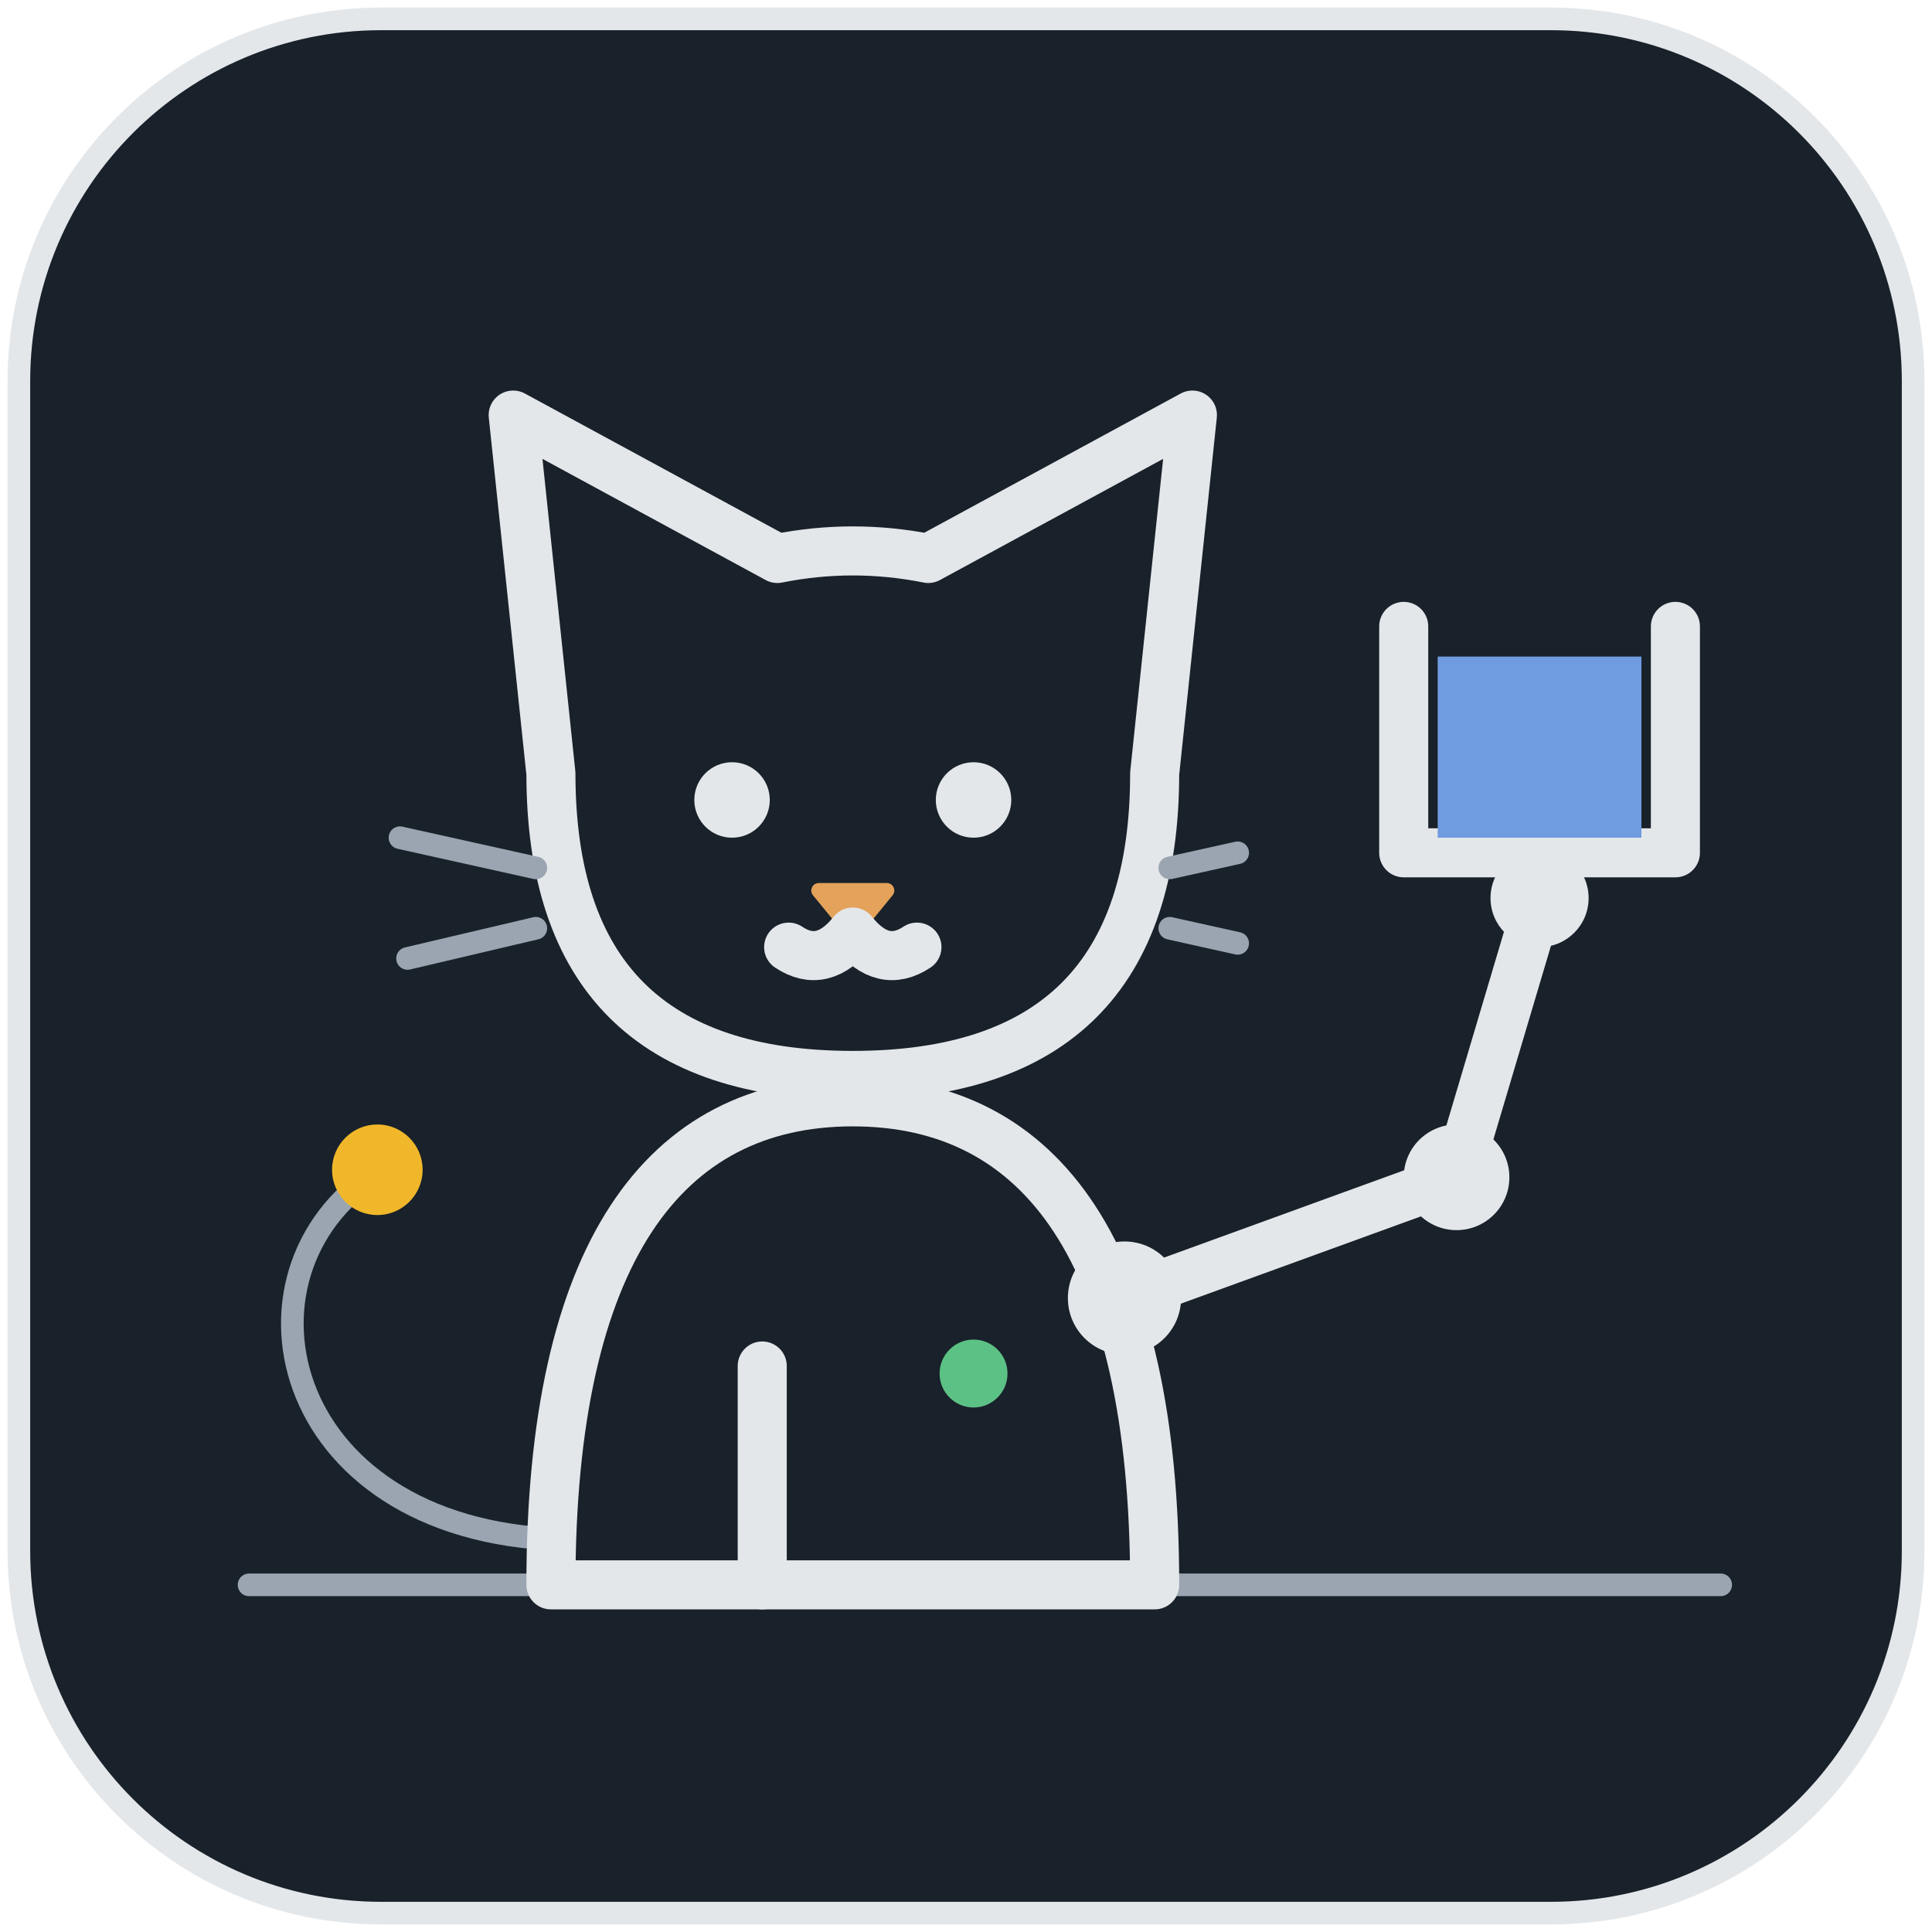
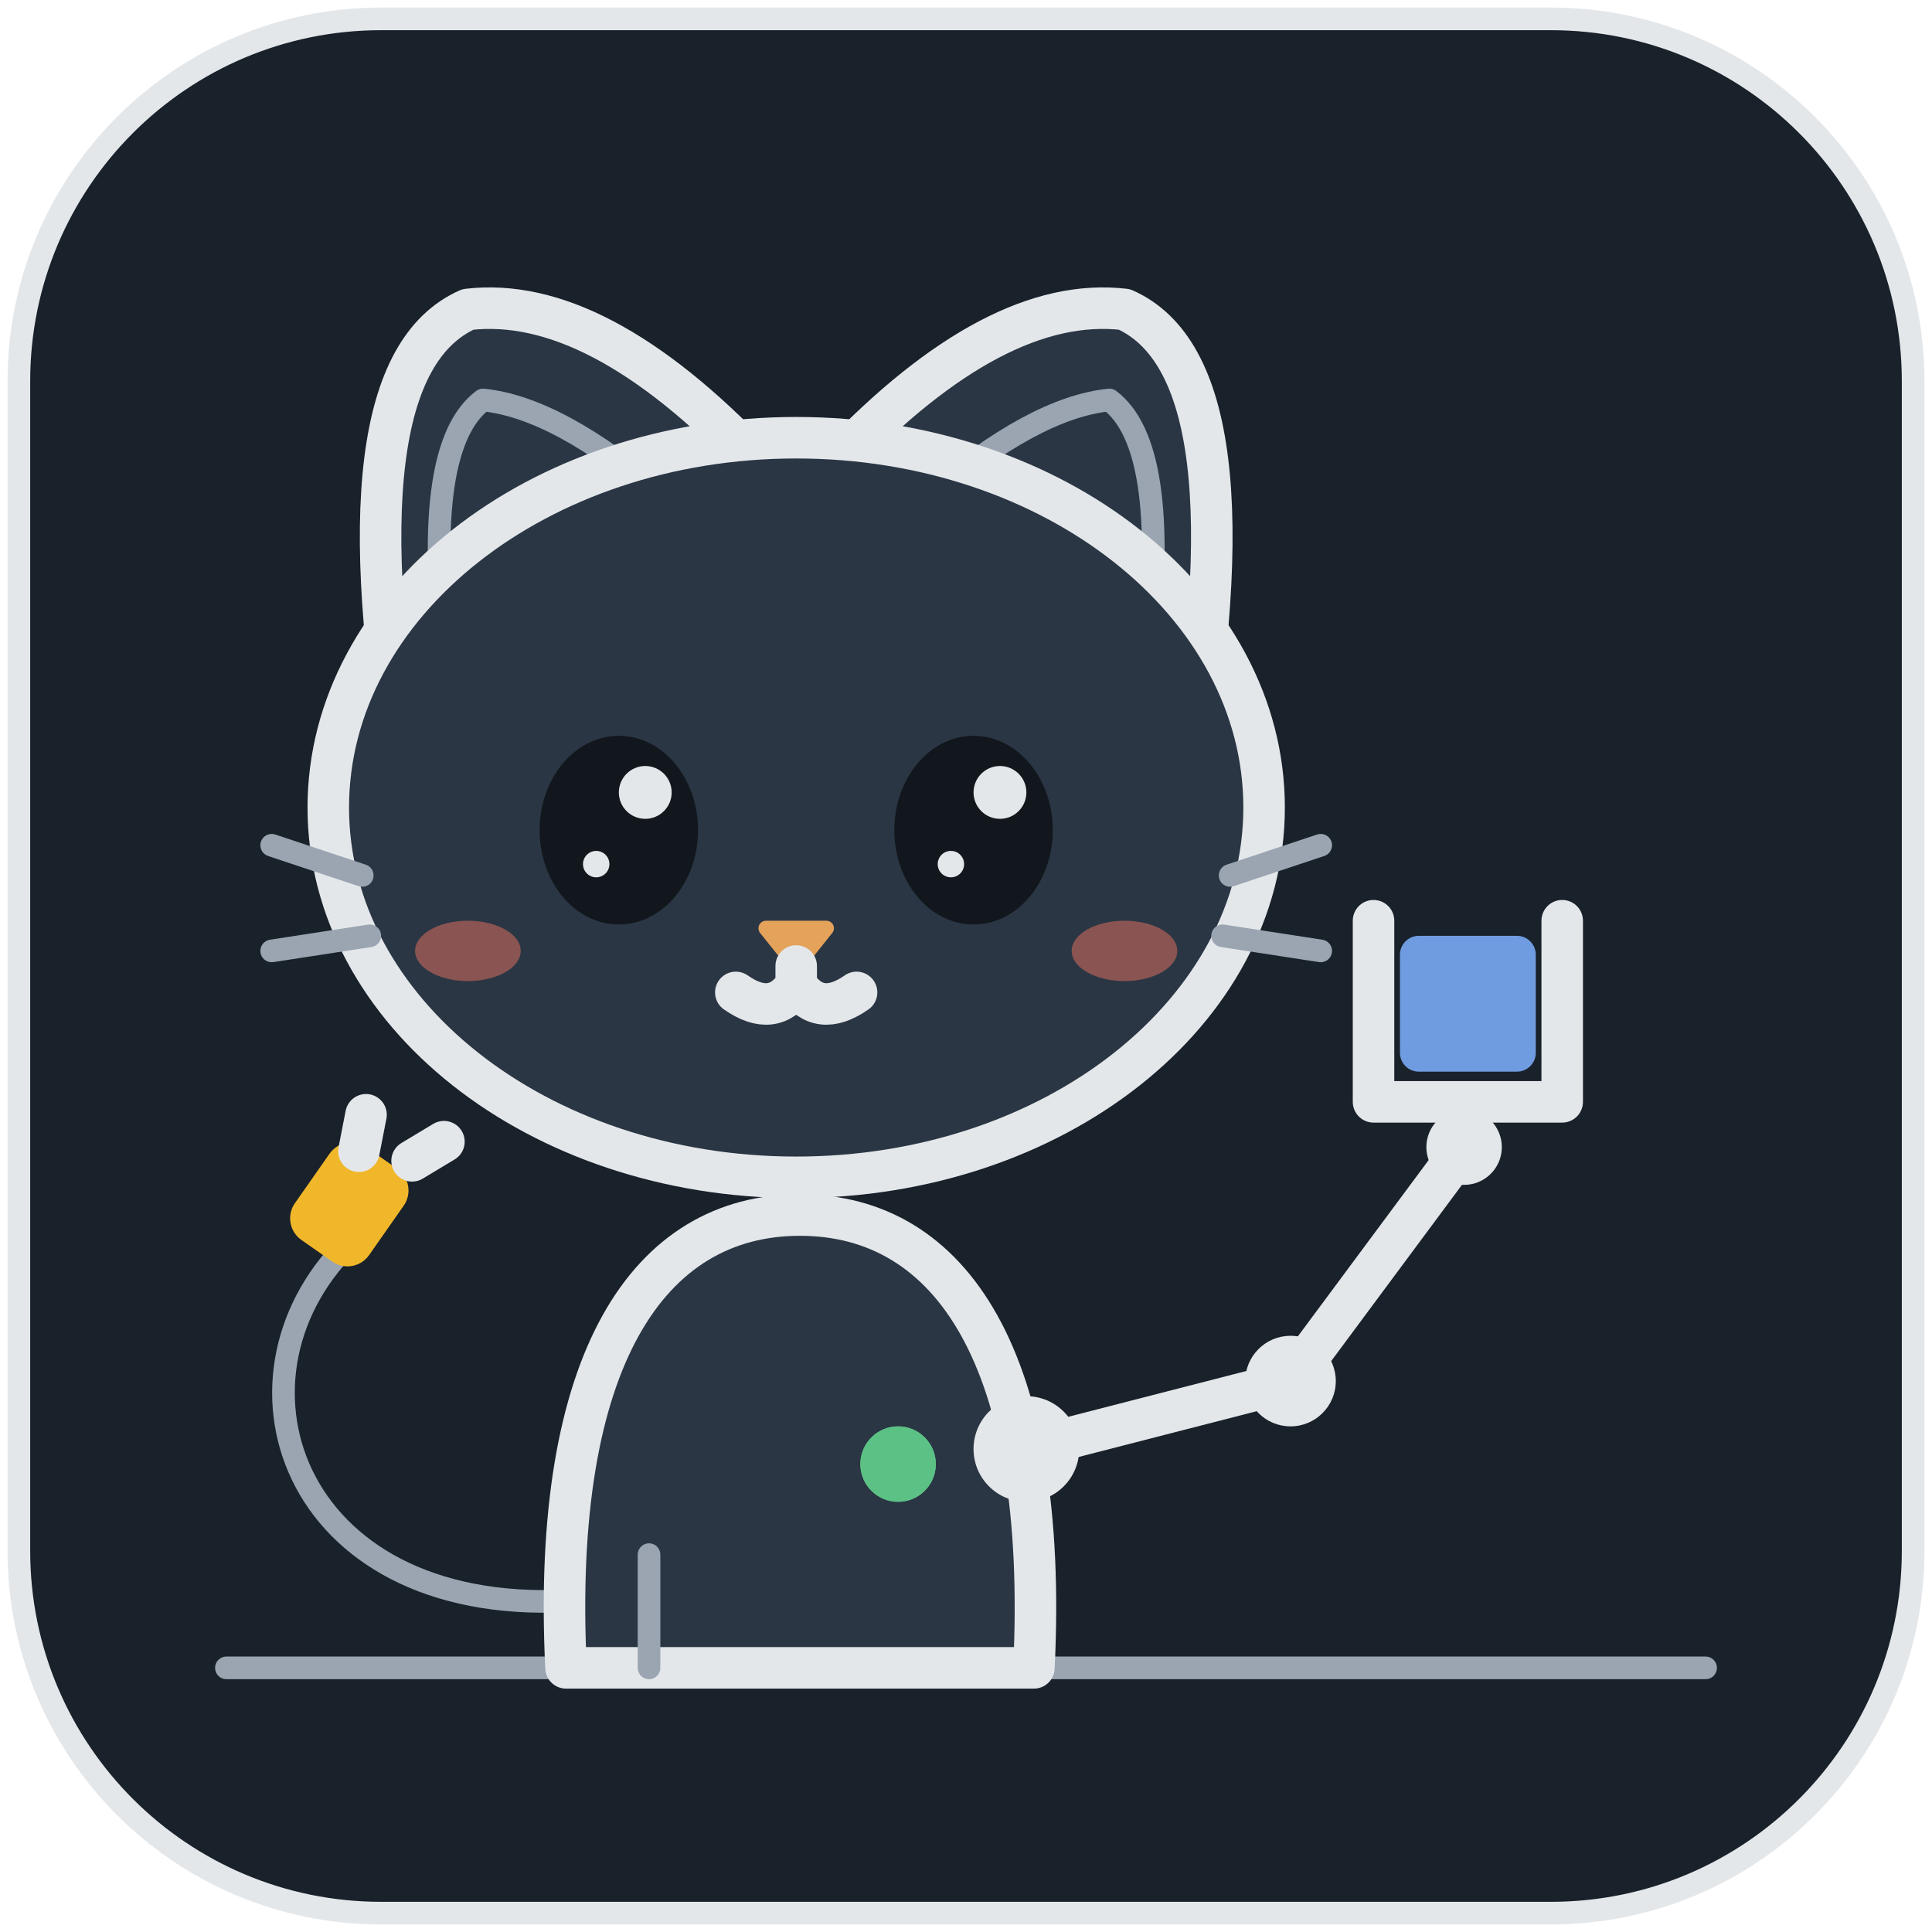
- <svg xmlns="http://www.w3.org/2000/svg" width="512" height="512" viewBox="0 0 512 512" role="img" aria-label="OpenFabric logo: a kitten with a robotic arm holding a blue square piece">
+ <svg xmlns="http://www.w3.org/2000/svg" width="512" height="512" viewBox="0 0 512 512" role="img" aria-label="OpenFabric logo: a cute kitten with a robotic arm holding a blue square piece">
  <style>
-     .ln{stroke:#e4e7ea;stroke-width:13;fill:none;stroke-linecap:round;stroke-linejoin:round}
+     .ln{stroke:#e4e7ea;stroke-width:11;fill:none;stroke-linecap:round;stroke-linejoin:round}
    .soft{stroke:#9aa5b1;stroke-width:6;fill:none;stroke-linecap:round;stroke-linejoin:round}
-     .plate{fill:#19212a}
+     .fur{fill:#2a3644}
    .ink{fill:#e4e7ea}
+     @media (prefers-reduced-motion:no-preference){
+       /* every period divides 4 s, so the drawing loops seamlessly */
+       .blink{transform-box:fill-box;transform-origin:center;animation:blink 4s linear infinite}
+       .arm{transform-origin:272px 384px;animation:lift 4s ease-in-out infinite}
+       .fore{transform-origin:342px 366px;animation:bend 4s ease-in-out infinite}
+       .tail{transform-origin:152px 418px;animation:sway 2s ease-in-out infinite}
+       .halo{transform-box:fill-box;transform-origin:center;animation:pulse 2s ease-in-out infinite}
+     }
+     @keyframes blink{0%,45%,55%,100%{transform:scaleY(1)}48%,52%{transform:scaleY(.1)}}
+     @keyframes lift{0%,100%{transform:rotate(0deg)}50%{transform:rotate(-8deg)}}
+     @keyframes bend{0%,100%{transform:rotate(0deg)}50%{transform:rotate(4deg)}}
+     @keyframes sway{0%,100%{transform:rotate(-5deg)}50%{transform:rotate(6deg)}}
+     @keyframes pulse{0%,100%{transform:scale(1);opacity:.15}50%{transform:scale(1.7);opacity:.55}}
  </style>
  <rect x="5" y="5" width="502" height="502" rx="96" fill="#19212a" stroke="#e4e7ea" stroke-width="6" />
-   <g transform="translate(6,-20)">
-     <line x1="60" y1="440" x2="450" y2="440" class="soft" />
-     <path d="M150 428 C70 430 52 360 92 332" class="soft" stroke-width="9" />
-     <circle cx="94" cy="330" r="12" fill="#f0b72a" />
-     <path d="M140 440 C140 352 170 312 220 312 C270 312 300 352 300 440 Z" class="ln plate" />
-     <path d="M196 440 V382" class="ln" stroke-width="10" />
-     <circle cx="252" cy="384" r="9" fill="#5cc185" />
-     <path d="M140 225 L130 130 L200 168 Q220 164 240 168 L310 130 L300 225 Q300 305 220 305 Q140 305 140 225 Z" class="ln plate" />
-     <circle cx="188" cy="232" r="10" class="ink" />
-     <circle cx="252" cy="232" r="10" class="ink" />
-     <path d="M211 256 H229 L220 267 Z" fill="#e4a25a" stroke="#e4a25a" stroke-width="4" stroke-linejoin="round" />
-     <path d="M220 267 q-8 10 -17 4 M220 267 q8 10 17 4" class="ln" stroke-width="5" />
-     <path d="M136 250 L100 242 M136 266 L102 274 M304 250 L322 246 M304 266 L322 270" class="soft" stroke-width="5" />
-     <path d="M292 364 L380 332 L402 258" class="ln" stroke-width="22" />
-     <circle cx="292" cy="364" r="15" class="ink" />
-     <circle cx="380" cy="332" r="14" class="ink" />
-     <circle cx="402" cy="258" r="13" class="ink" />
-     <path d="M366 246 L366 186 M438 246 L438 186 M366 246 H438" class="ln" stroke-width="12" />
-     <rect x="375" y="194" width="54" height="48" fill="#6f9be0" />
+   <line x1="60" y1="442" x2="452" y2="442" class="soft" />
+   <g class="tail">
+     <path d="M154 424 C78 430 56 366 92 330" class="soft" stroke-width="9" />
+     <rect x="80" y="304" width="24" height="30" rx="7" fill="#f0b72a" transform="rotate(35 92 320)" />
+     <path d="M86 306 l-4 -9 M99 300 l4 -9" class="ln" stroke-width="5" transform="rotate(35 92 320)" />
  </g>
+   <path d="M150 442 C146 360 172 322 212 322 C252 322 278 360 274 442 Z" class="ln fur" />
+   <path d="M172 442 V412" class="soft" stroke-width="5" />
+   <circle cx="238" cy="388" r="10" fill="#5cc185" />
+   <circle cx="238" cy="388" r="10" fill="#5cc185" class="halo" />
+   <g class="arm">
+     <path d="M272 384 L342 366" class="ln" stroke-width="20" />
+     <g class="fore">
+       <path d="M342 366 L388 304" class="ln" stroke-width="20" />
+       <path d="M364 292 H414 M364 292 V244 M414 292 V244" class="ln" stroke-width="10" />
+       <rect x="371" y="248" width="36" height="36" rx="5" fill="#6f9be0" />
+       <circle cx="388" cy="304" r="10" class="ink" />
+     </g>
+     <circle cx="342" cy="366" r="12" class="ink" />
+     <circle cx="272" cy="384" r="14" class="ink" />
+   </g>
+   <path d="M108 210 Q88 98 124 82 Q158 78 200 122" class="ln fur" />
+   <path d="M314 210 Q334 98 298 82 Q264 78 222 122" class="ln fur" />
+   <path d="M118 172 Q112 118 128 106 Q148 108 176 132 Z" class="soft" stroke-width="5" fill="#e4a25a" fill-opacity=".35" />
+   <path d="M304 172 Q310 118 294 106 Q274 108 246 132 Z" class="soft" stroke-width="5" fill="#e4a25a" fill-opacity=".35" />
+   <ellipse cx="211" cy="214" rx="124" ry="98" class="ln fur" />
+   <g class="blink">
+     <ellipse cx="164" cy="220" rx="21" ry="25" fill="#12171d" />
+     <circle cx="171" cy="210" r="7" class="ink" />
+     <circle cx="158" cy="229" r="3.5" class="ink" />
+   </g>
+   <g class="blink">
+     <ellipse cx="258" cy="220" rx="21" ry="25" fill="#12171d" />
+     <circle cx="265" cy="210" r="7" class="ink" />
+     <circle cx="252" cy="229" r="3.5" class="ink" />
+   </g>
+   <ellipse cx="124" cy="252" rx="14" ry="8" fill="#e8735e" fill-opacity=".5" />
+   <ellipse cx="298" cy="252" rx="14" ry="8" fill="#e8735e" fill-opacity=".5" />
+   <path d="M203 246 H219 L211 256 Z" fill="#e4a25a" stroke="#e4a25a" stroke-width="4" stroke-linejoin="round" />
+   <path d="M211 256 V261 M211 261 q-6 9 -16 2 M211 261 q6 9 16 2" class="ln" stroke-width="3.5" />
+   <path d="M96 232 L72 224 M98 248 L72 252 M326 232 L350 224 M324 248 L350 252" class="soft" stroke-width="4.5" />
</svg>
